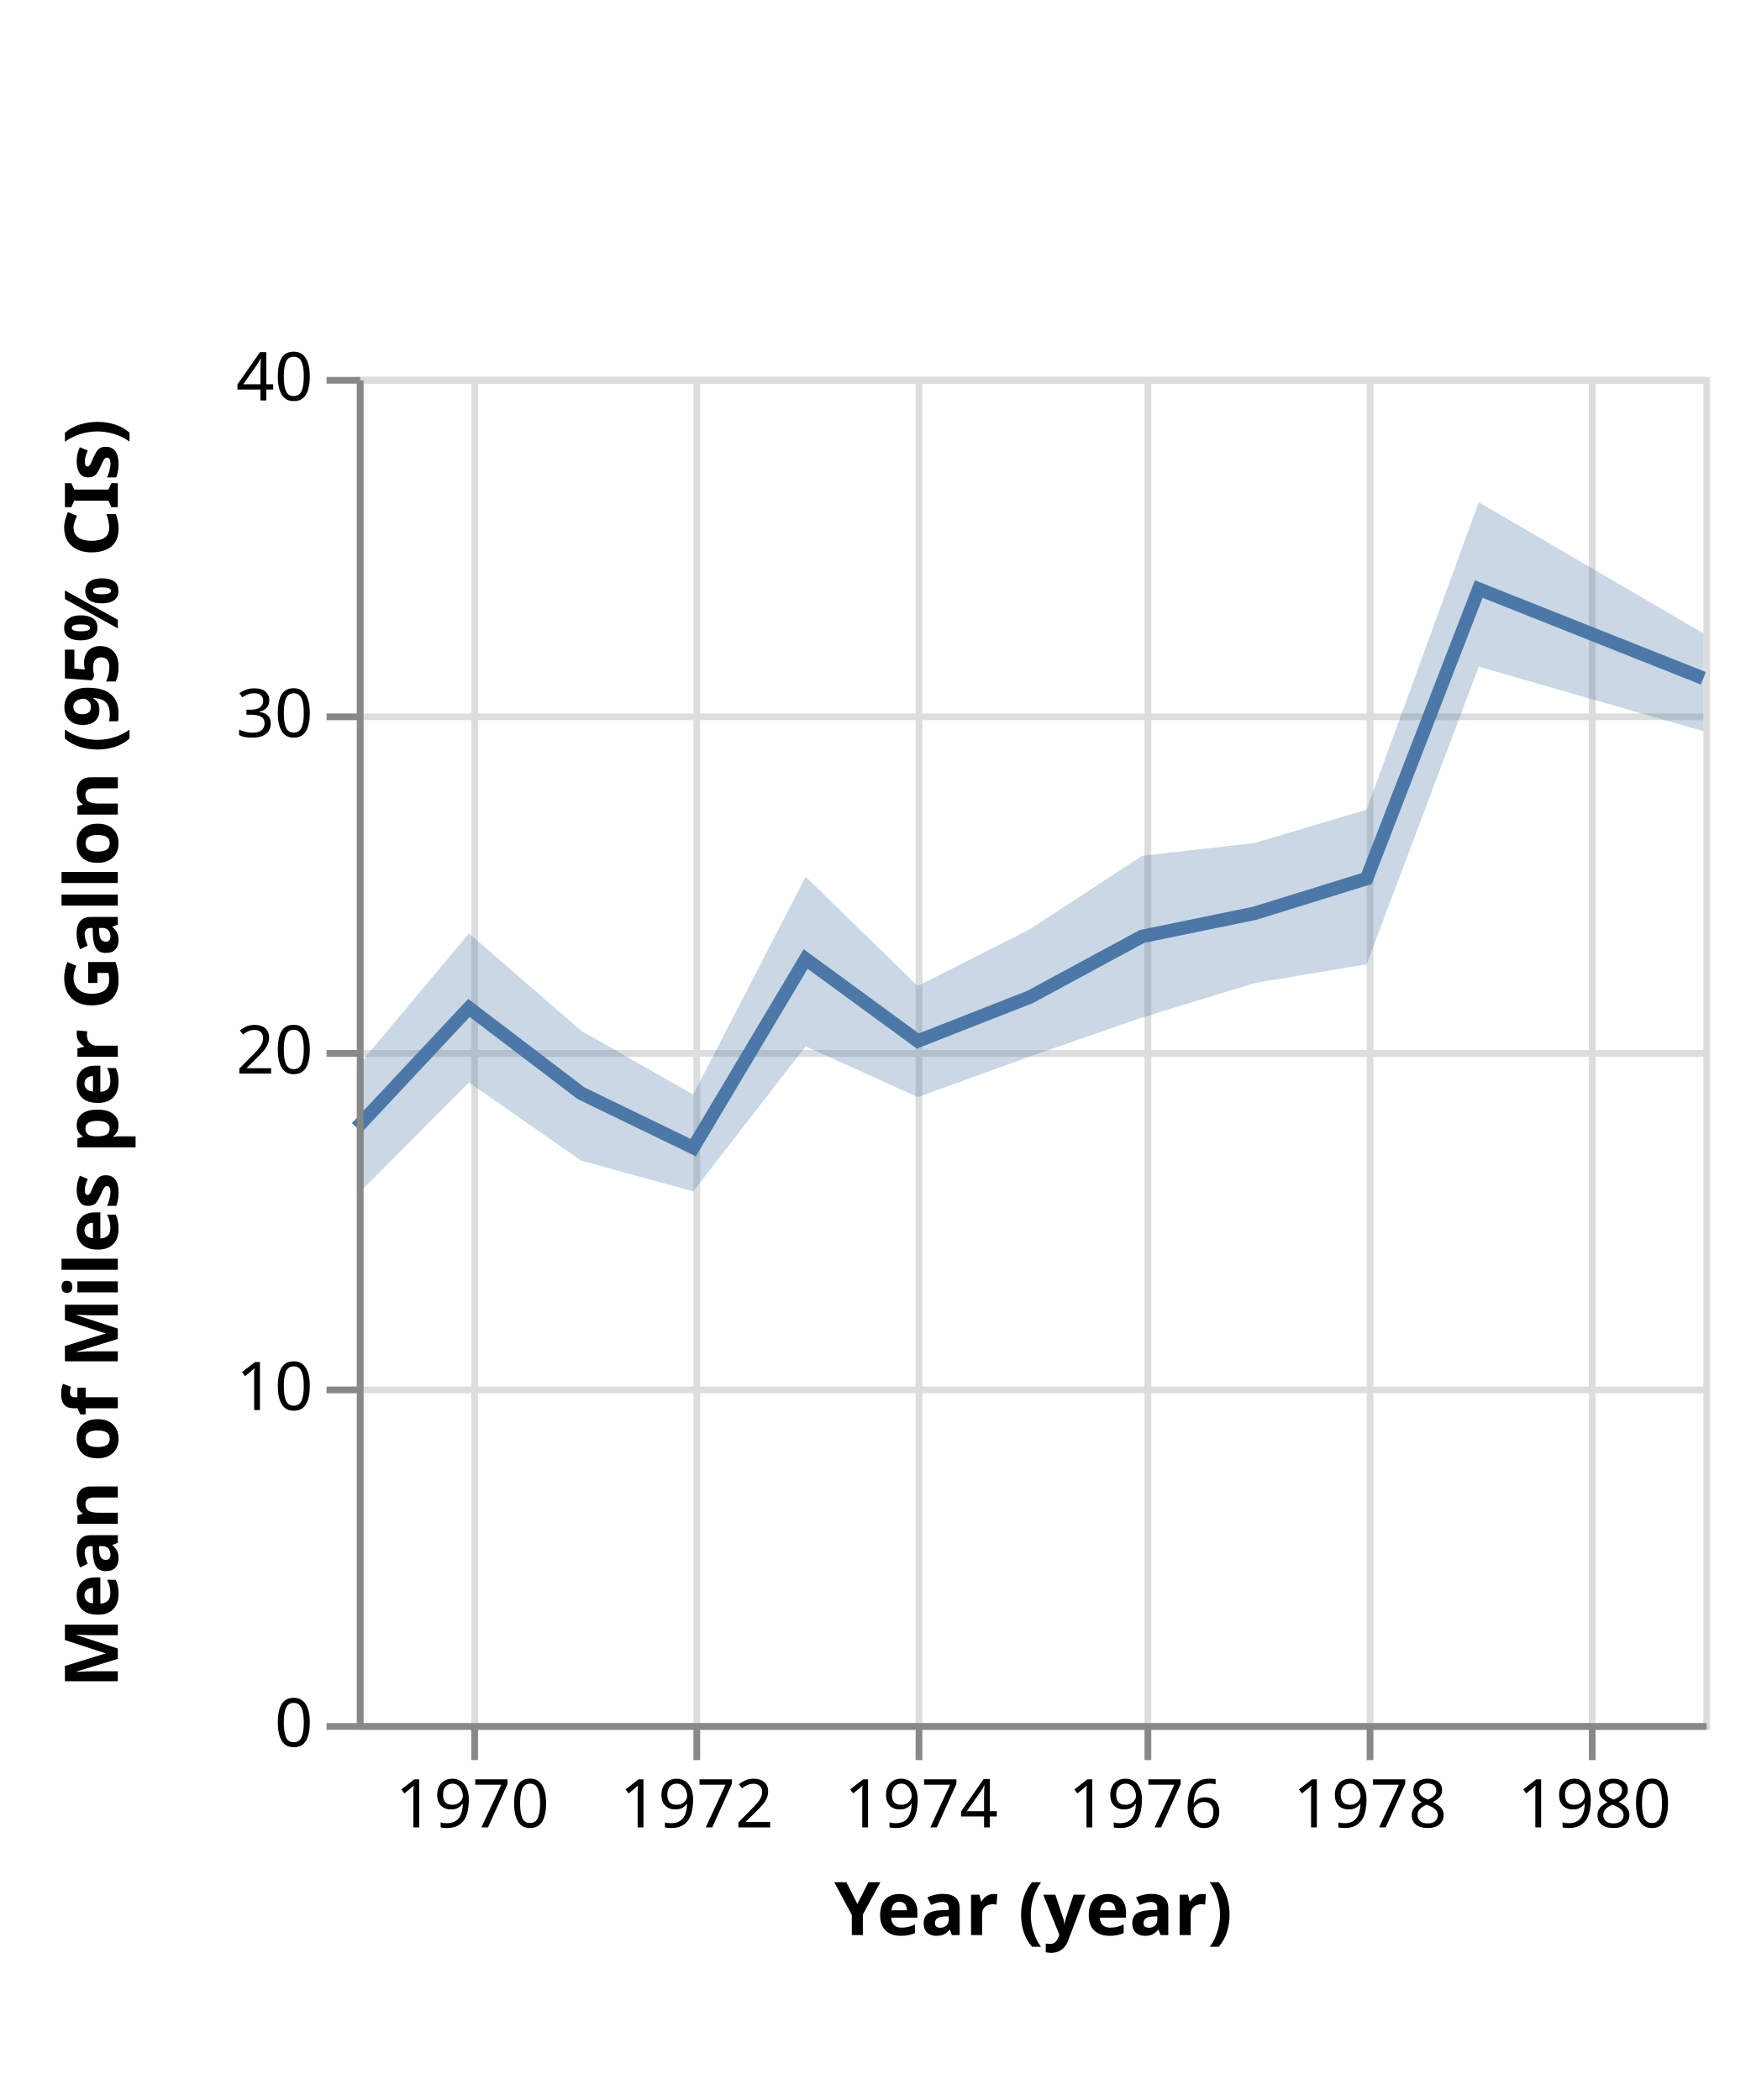
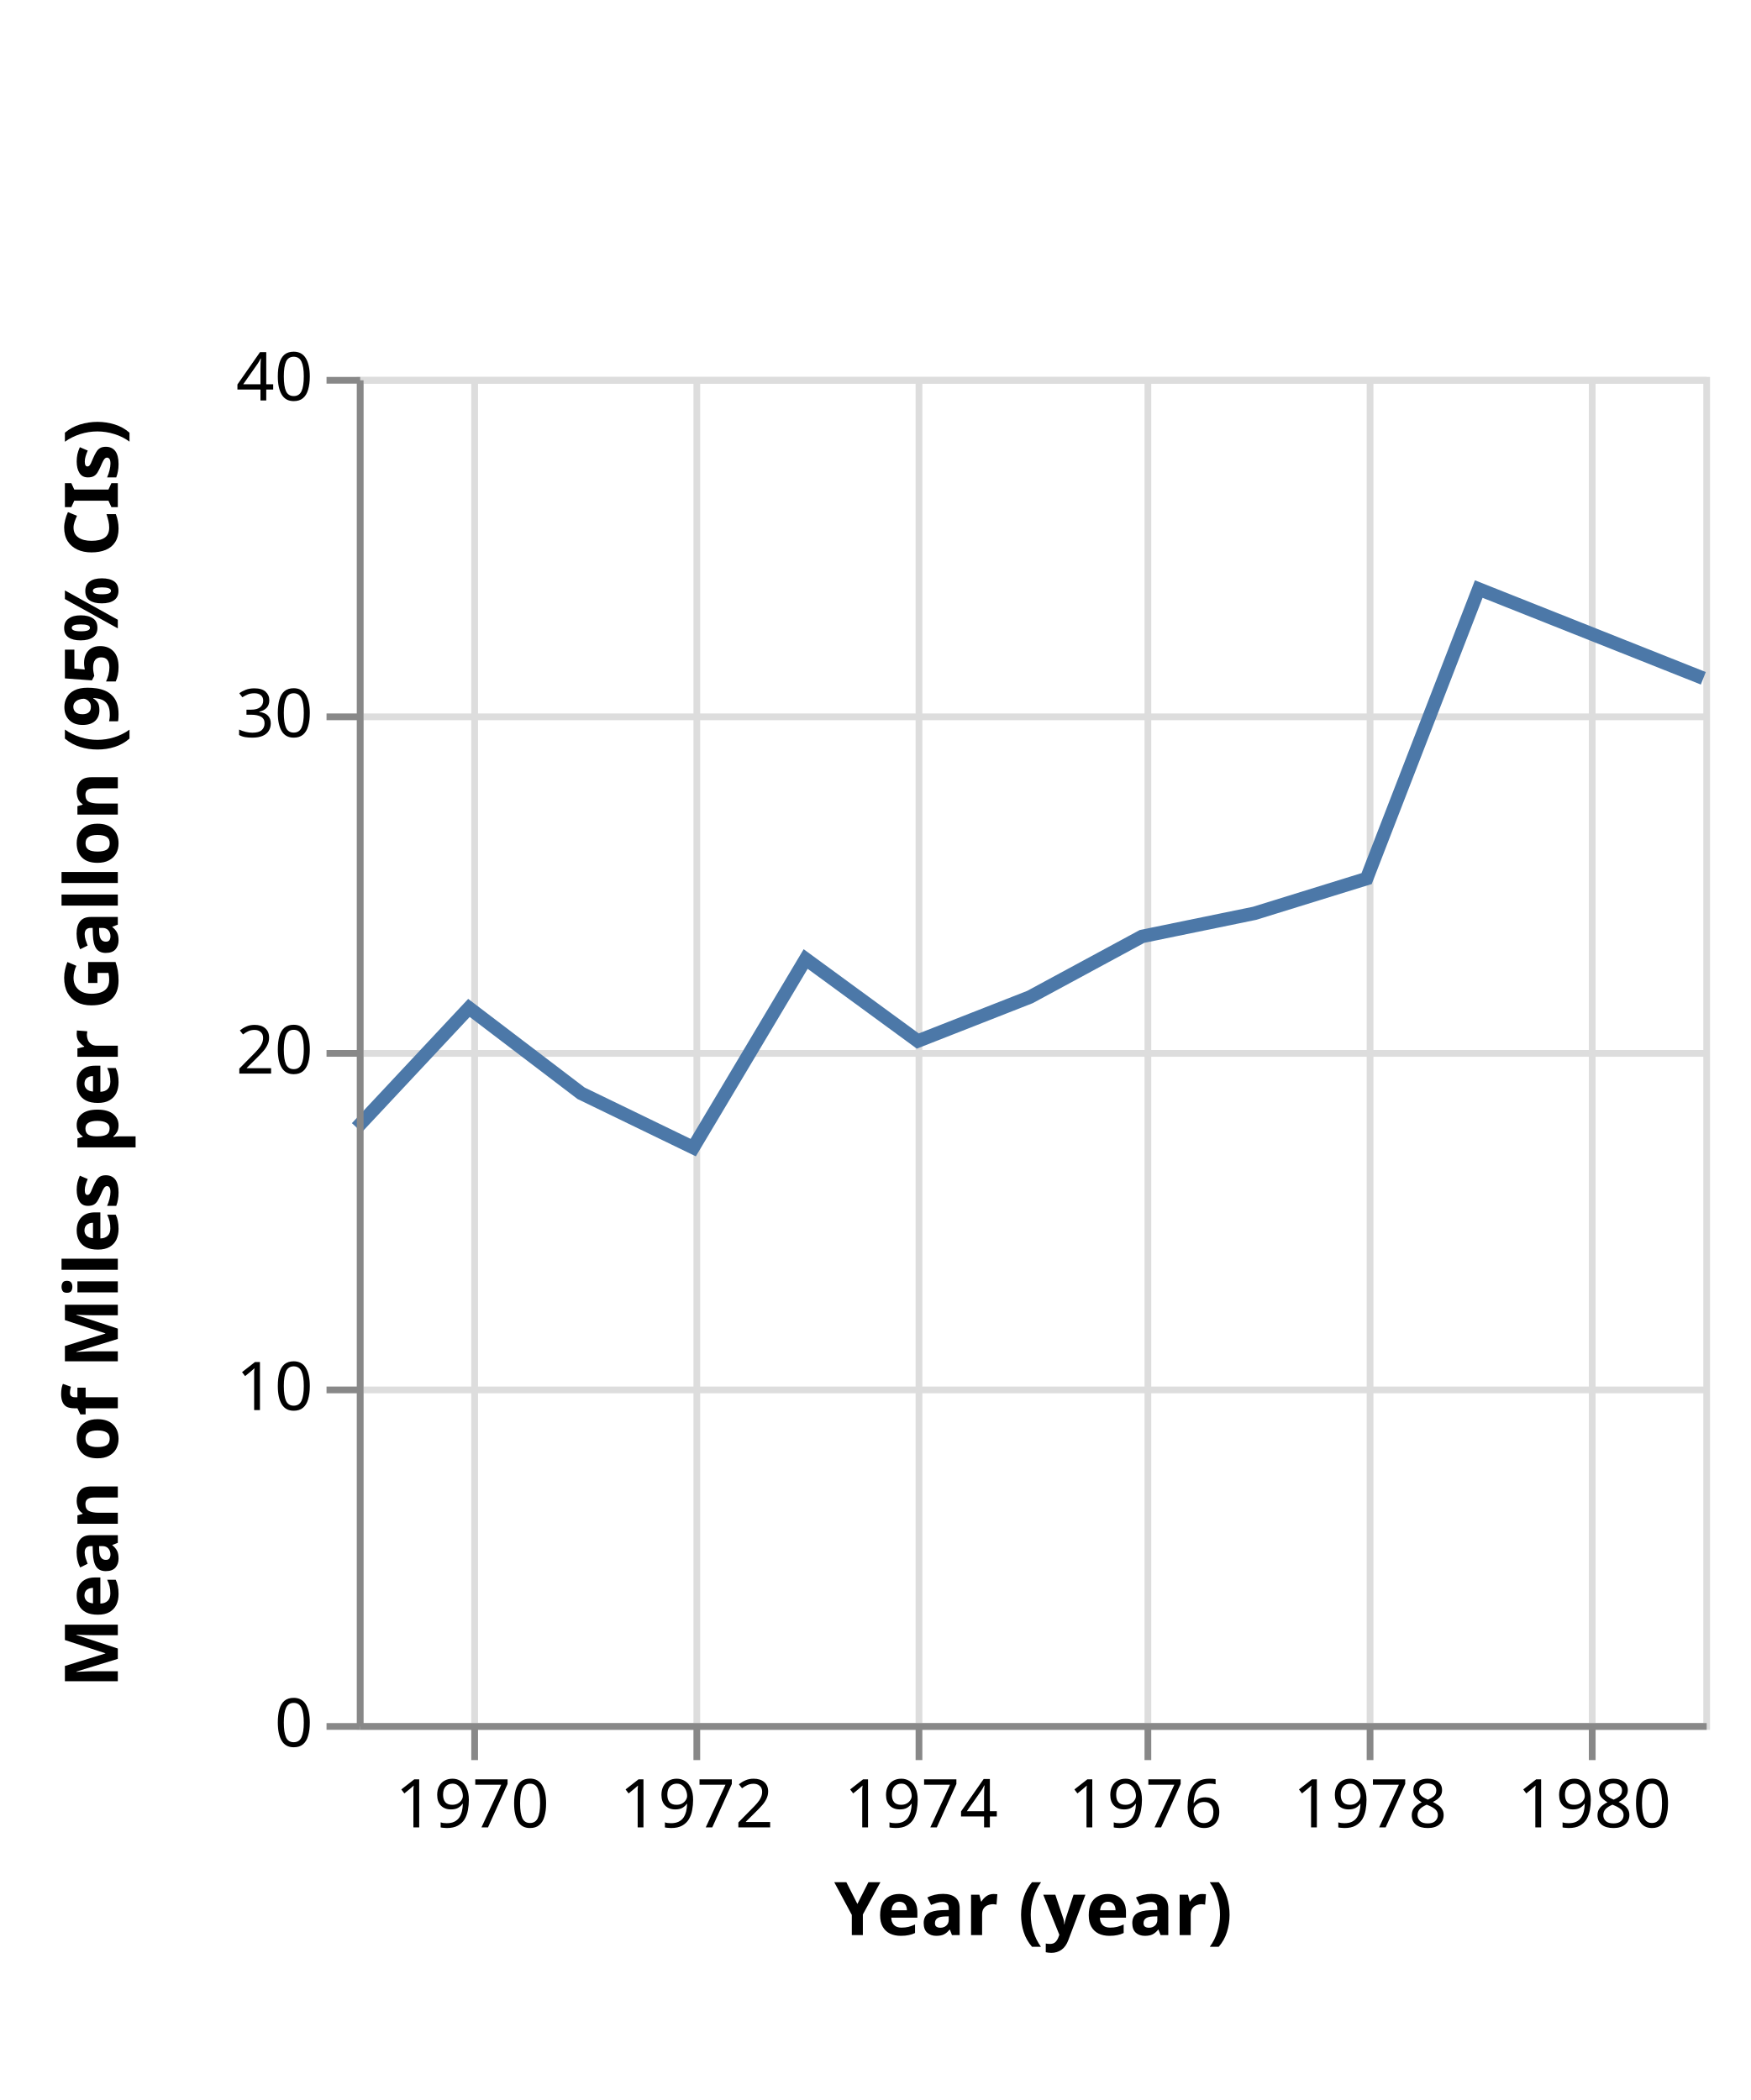
<svg xmlns="http://www.w3.org/2000/svg" class="marks" width="260" height="312" viewBox="0 0 260 312" version="1.1">
  <g transform="translate(53,56)">
    <g class="mark-group role-frame root">
      <g transform="translate(0,0)">
        <path class="background" d="M0.5,0.5h200v200h-200Z" style="fill: none; stroke: #ddd;" />
        <g>
          <g class="mark-group role-axis">
            <g transform="translate(0.5,200.5)">
              <path class="background" d="M0,0h0v0h0Z" style="pointer-events: none; fill: none;" />
              <g>
                <g class="mark-rule role-axis-grid" style="pointer-events: none;">
                  <line transform="translate(17,-200)" x2="0" y2="200" style="fill: none; stroke: #ddd; stroke-width: 1; opacity: 1;" />
                  <line transform="translate(50,-200)" x2="0" y2="200" style="fill: none; stroke: #ddd; stroke-width: 1; opacity: 1;" />
                  <line transform="translate(83,-200)" x2="0" y2="200" style="fill: none; stroke: #ddd; stroke-width: 1; opacity: 1;" />
                  <line transform="translate(117,-200)" x2="0" y2="200" style="fill: none; stroke: #ddd; stroke-width: 1; opacity: 1;" />
                  <line transform="translate(150,-200)" x2="0" y2="200" style="fill: none; stroke: #ddd; stroke-width: 1; opacity: 1;" />
                  <line transform="translate(183,-200)" x2="0" y2="200" style="fill: none; stroke: #ddd; stroke-width: 1; opacity: 1;" />
                </g>
              </g>
            </g>
          </g>
          <g class="mark-group role-axis">
            <g transform="translate(0.5,0.5)">
              <path class="background" d="M0,0h0v0h0Z" style="pointer-events: none; fill: none;" />
              <g>
                <g class="mark-rule role-axis-grid" style="pointer-events: none;">
                  <line transform="translate(0,200)" x2="200" y2="0" style="fill: none; stroke: #ddd; stroke-width: 1; opacity: 1;" />
                  <line transform="translate(0,150)" x2="200" y2="0" style="fill: none; stroke: #ddd; stroke-width: 1; opacity: 1;" />
                  <line transform="translate(0,100)" x2="200" y2="0" style="fill: none; stroke: #ddd; stroke-width: 1; opacity: 1;" />
                  <line transform="translate(0,50)" x2="200" y2="0" style="fill: none; stroke: #ddd; stroke-width: 1; opacity: 1;" />
                  <line transform="translate(0,0)" x2="200" y2="0" style="fill: none; stroke: #ddd; stroke-width: 1; opacity: 1;" />
                </g>
              </g>
            </g>
          </g>
          <g class="mark-area role-mark layer_0_layer_0_marks">
-             <path d="M200,52.634L166.644,43.053L149.989,87.263L133.333,90.057L116.632,95.179L99.977,100.958L83.322,107L66.667,99.454L49.966,121.003L33.311,116.433L16.655,104.826L0,121.556L0,102.586L16.655,82.679L33.311,97.143L49.966,106.625L66.667,74.259L83.322,90.5L99.977,82.059L116.632,71.154L133.333,69.247L149.989,64.293L166.644,18.619L200,38.091Z" style="fill: #4c78a8; opacity: 0.3;" />
+             <path style="fill: #4c78a8; opacity: 0.3;" />
          </g>
          <g class="mark-line role-mark layer_1_marks">
            <path d="M200,44.775L166.644,31.517L149.989,74.534L133.333,79.694L116.632,83.125L99.977,92.132L83.322,98.667L66.667,86.481L49.966,114.5L33.311,106.429L16.655,93.75L0,111.552" style="fill: none; stroke: #4c78a8; stroke-width: 2;" />
          </g>
          <g class="mark-group role-axis">
            <g transform="translate(0.5,200.5)">
              <path class="background" d="M0,0h0v0h0Z" style="pointer-events: none; fill: none;" />
              <g>
                <g class="mark-rule role-axis-tick" style="pointer-events: none;">
                  <line transform="translate(17,0)" x2="0" y2="5" style="fill: none; stroke: #888; stroke-width: 1; opacity: 1;" />
                  <line transform="translate(50,0)" x2="0" y2="5" style="fill: none; stroke: #888; stroke-width: 1; opacity: 1;" />
                  <line transform="translate(83,0)" x2="0" y2="5" style="fill: none; stroke: #888; stroke-width: 1; opacity: 1;" />
                  <line transform="translate(117,0)" x2="0" y2="5" style="fill: none; stroke: #888; stroke-width: 1; opacity: 1;" />
                  <line transform="translate(150,0)" x2="0" y2="5" style="fill: none; stroke: #888; stroke-width: 1; opacity: 1;" />
                  <line transform="translate(183,0)" x2="0" y2="5" style="fill: none; stroke: #888; stroke-width: 1; opacity: 1;" />
                </g>
                <g class="mark-text role-axis-label" style="pointer-events: none;">
                  <text text-anchor="middle" transform="translate(16.65526,15)" style="font-family: sans-serif; font-size: 10px; fill: #000; opacity: 1;">1970</text>
                  <text text-anchor="middle" transform="translate(49.96578,15)" style="font-family: sans-serif; font-size: 10px; fill: #000; opacity: 1;">1972</text>
                  <text text-anchor="middle" transform="translate(83.32193,15)" style="font-family: sans-serif; font-size: 10px; fill: #000; opacity: 1;">1974</text>
                  <text text-anchor="middle" transform="translate(116.6324,15)" style="font-family: sans-serif; font-size: 10px; fill: #000; opacity: 1;">1976</text>
                  <text text-anchor="middle" transform="translate(149.9886,15)" style="font-family: sans-serif; font-size: 10px; fill: #000; opacity: 1;">1978</text>
                  <text text-anchor="middle" transform="translate(183.2991,15)" style="font-family: sans-serif; font-size: 10px; fill: #000; opacity: 1;">1980</text>
                </g>
                <g class="mark-rule role-axis-domain" style="pointer-events: none;">
                  <line transform="translate(0,0)" x2="200" y2="0" style="fill: none; stroke: #888; stroke-width: 1; opacity: 1;" />
                </g>
                <g class="mark-text role-axis-title" style="pointer-events: none;">
                  <text text-anchor="middle" transform="translate(100,31)" style="font-family: sans-serif; font-size: 11px; font-weight: bold; fill: #000; opacity: 1;">Year (year)</text>
                </g>
              </g>
            </g>
          </g>
          <g class="mark-group role-axis">
            <g transform="translate(0.5,0.5)">
              <path class="background" d="M0,0h0v0h0Z" style="pointer-events: none; fill: none;" />
              <g>
                <g class="mark-rule role-axis-tick" style="pointer-events: none;">
                  <line transform="translate(0,200)" x2="-5" y2="0" style="fill: none; stroke: #888; stroke-width: 1; opacity: 1;" />
                  <line transform="translate(0,150)" x2="-5" y2="0" style="fill: none; stroke: #888; stroke-width: 1; opacity: 1;" />
                  <line transform="translate(0,100)" x2="-5" y2="0" style="fill: none; stroke: #888; stroke-width: 1; opacity: 1;" />
                  <line transform="translate(0,50)" x2="-5" y2="0" style="fill: none; stroke: #888; stroke-width: 1; opacity: 1;" />
                  <line transform="translate(0,0)" x2="-5" y2="0" style="fill: none; stroke: #888; stroke-width: 1; opacity: 1;" />
                </g>
                <g class="mark-text role-axis-label" style="pointer-events: none;">
                  <text text-anchor="end" transform="translate(-7,203)" style="font-family: sans-serif; font-size: 10px; fill: #000; opacity: 1;">0</text>
                  <text text-anchor="end" transform="translate(-7,153)" style="font-family: sans-serif; font-size: 10px; fill: #000; opacity: 1;">10</text>
                  <text text-anchor="end" transform="translate(-7,103)" style="font-family: sans-serif; font-size: 10px; fill: #000; opacity: 1;">20</text>
                  <text text-anchor="end" transform="translate(-7,53)" style="font-family: sans-serif; font-size: 10px; fill: #000; opacity: 1;">30</text>
                  <text text-anchor="end" transform="translate(-7,3)" style="font-family: sans-serif; font-size: 10px; fill: #000; opacity: 1;">40</text>
                </g>
                <g class="mark-rule role-axis-domain" style="pointer-events: none;">
                  <line transform="translate(0,200)" x2="0" y2="-200" style="fill: none; stroke: #888; stroke-width: 1; opacity: 1;" />
                </g>
                <g class="mark-text role-axis-title" style="pointer-events: none;">
                  <text text-anchor="middle" transform="translate(-34,100) rotate(-90) translate(0,-2)" style="font-family: sans-serif; font-size: 11px; font-weight: bold; fill: #000; opacity: 1;">Mean of Miles per Gallon (95% CIs)</text>
                </g>
              </g>
            </g>
          </g>
        </g>
      </g>
    </g>
  </g>
</svg>
